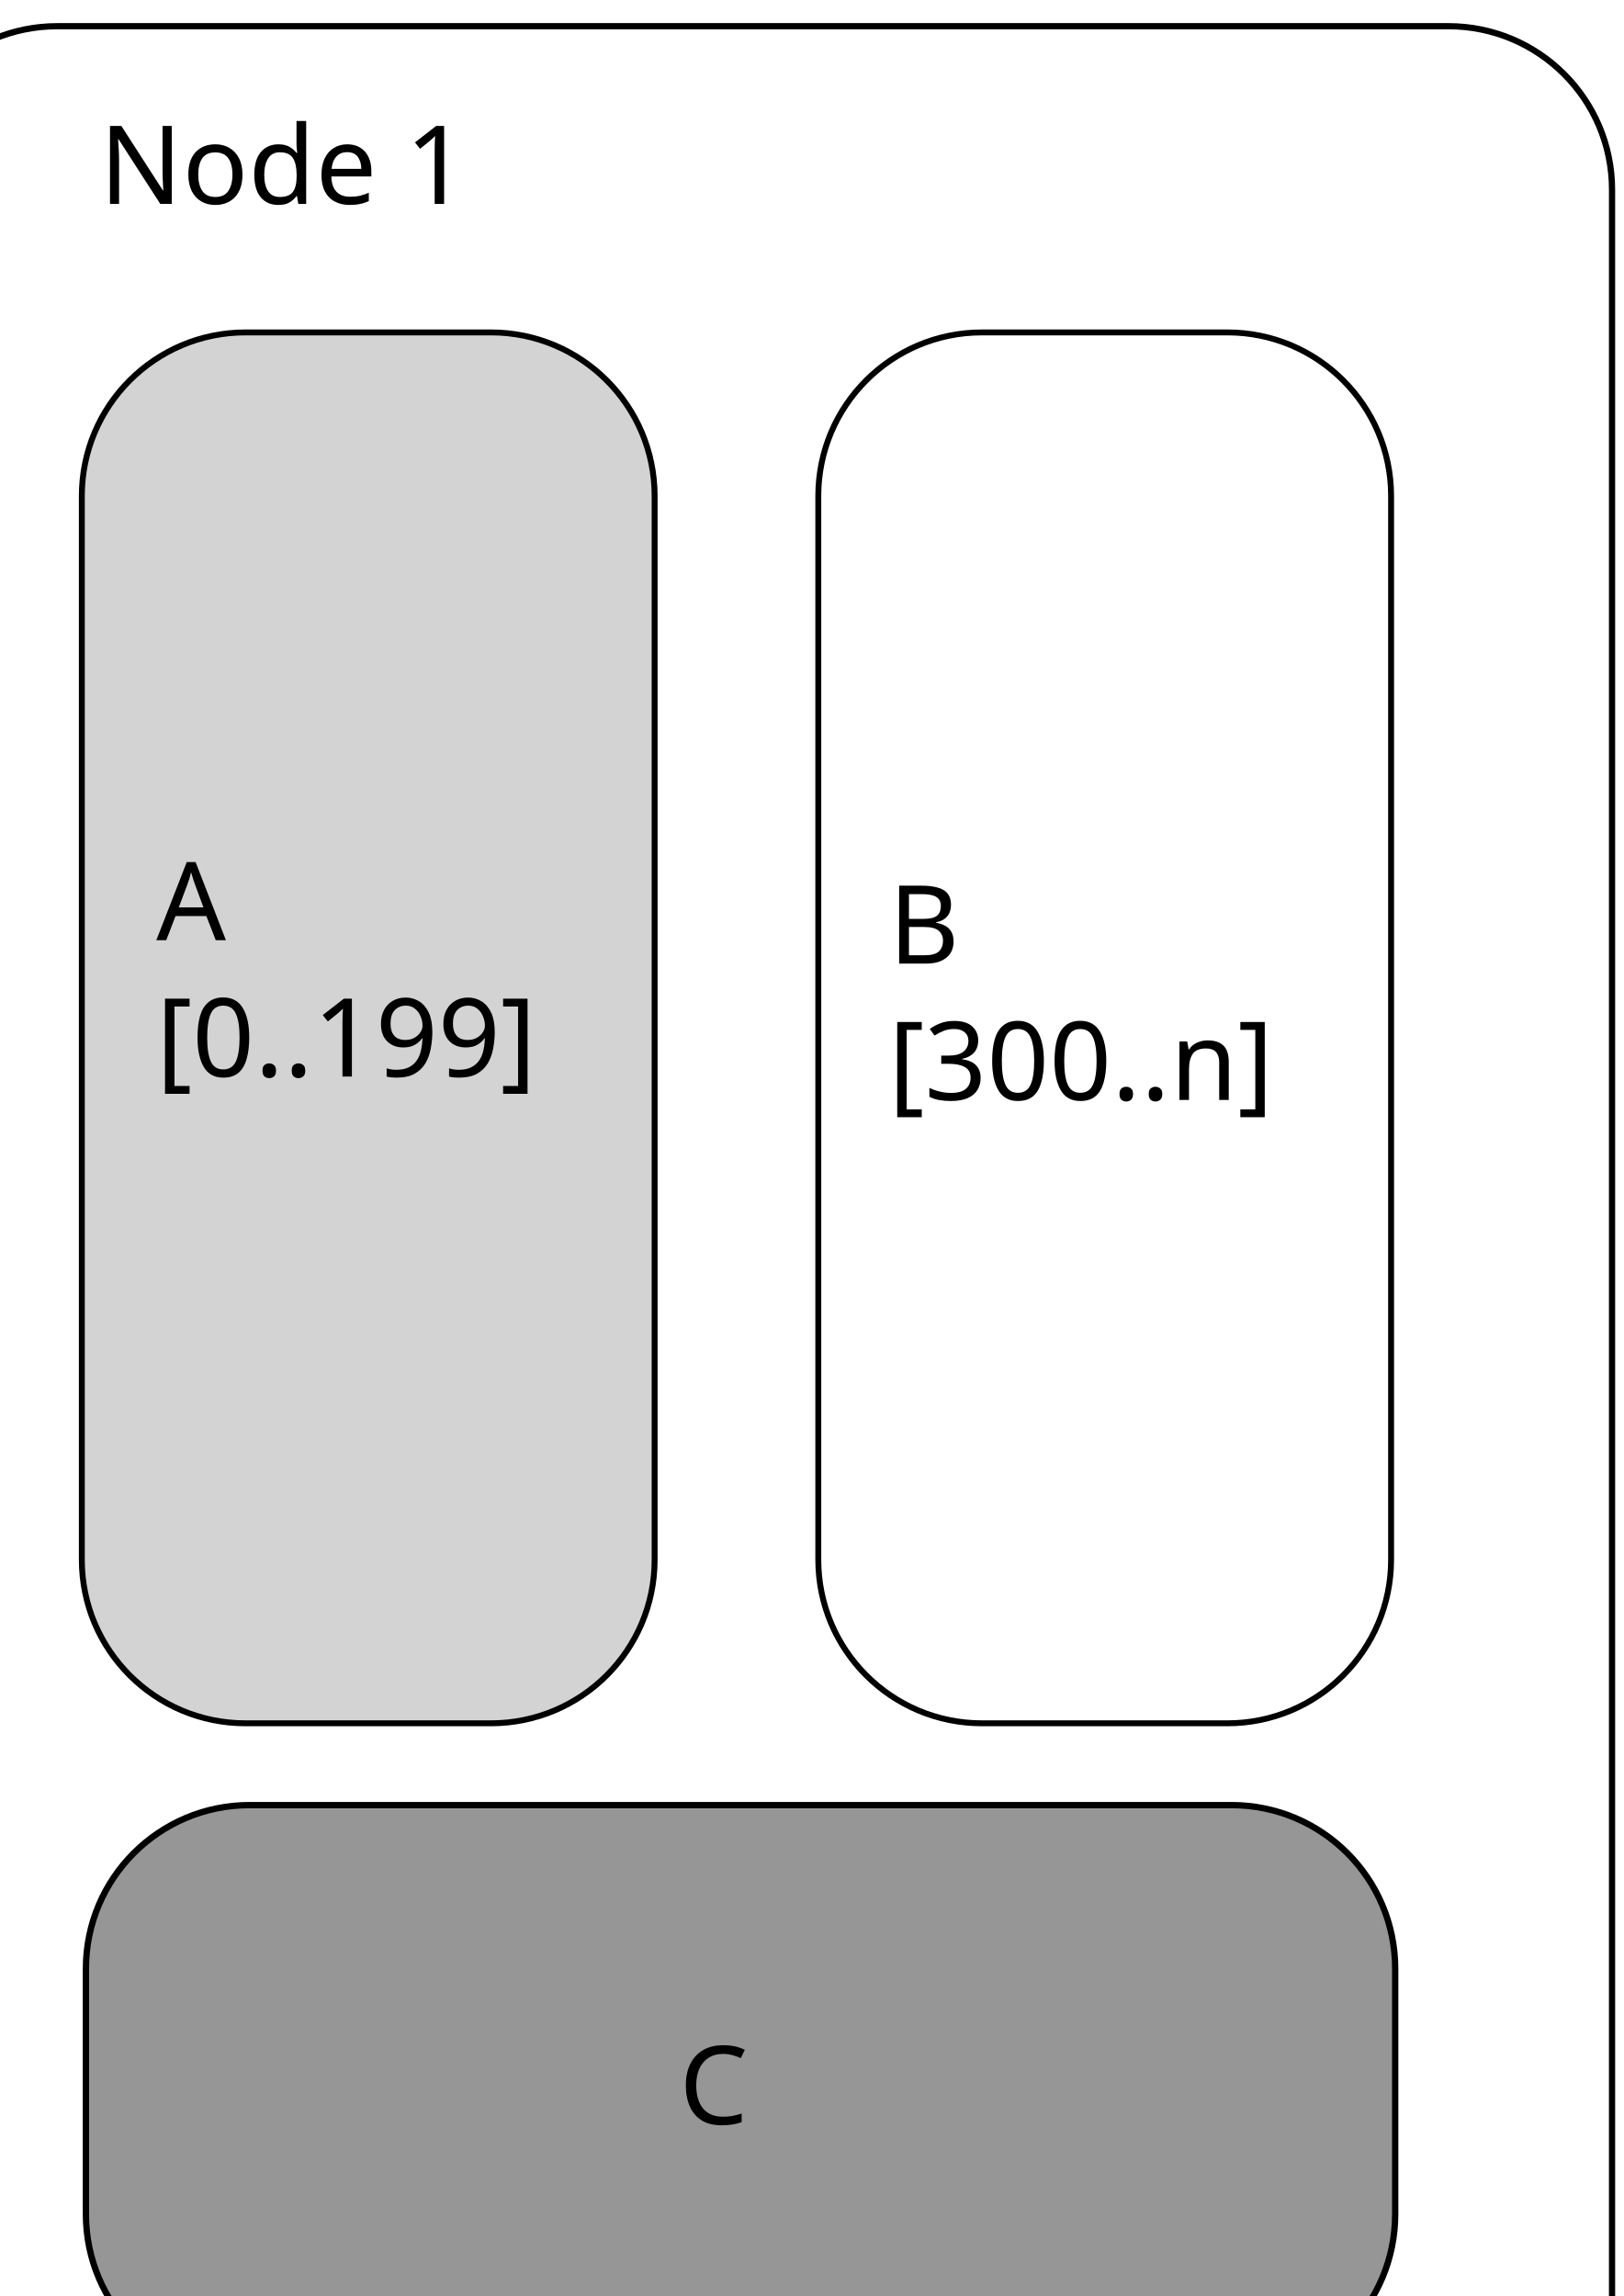
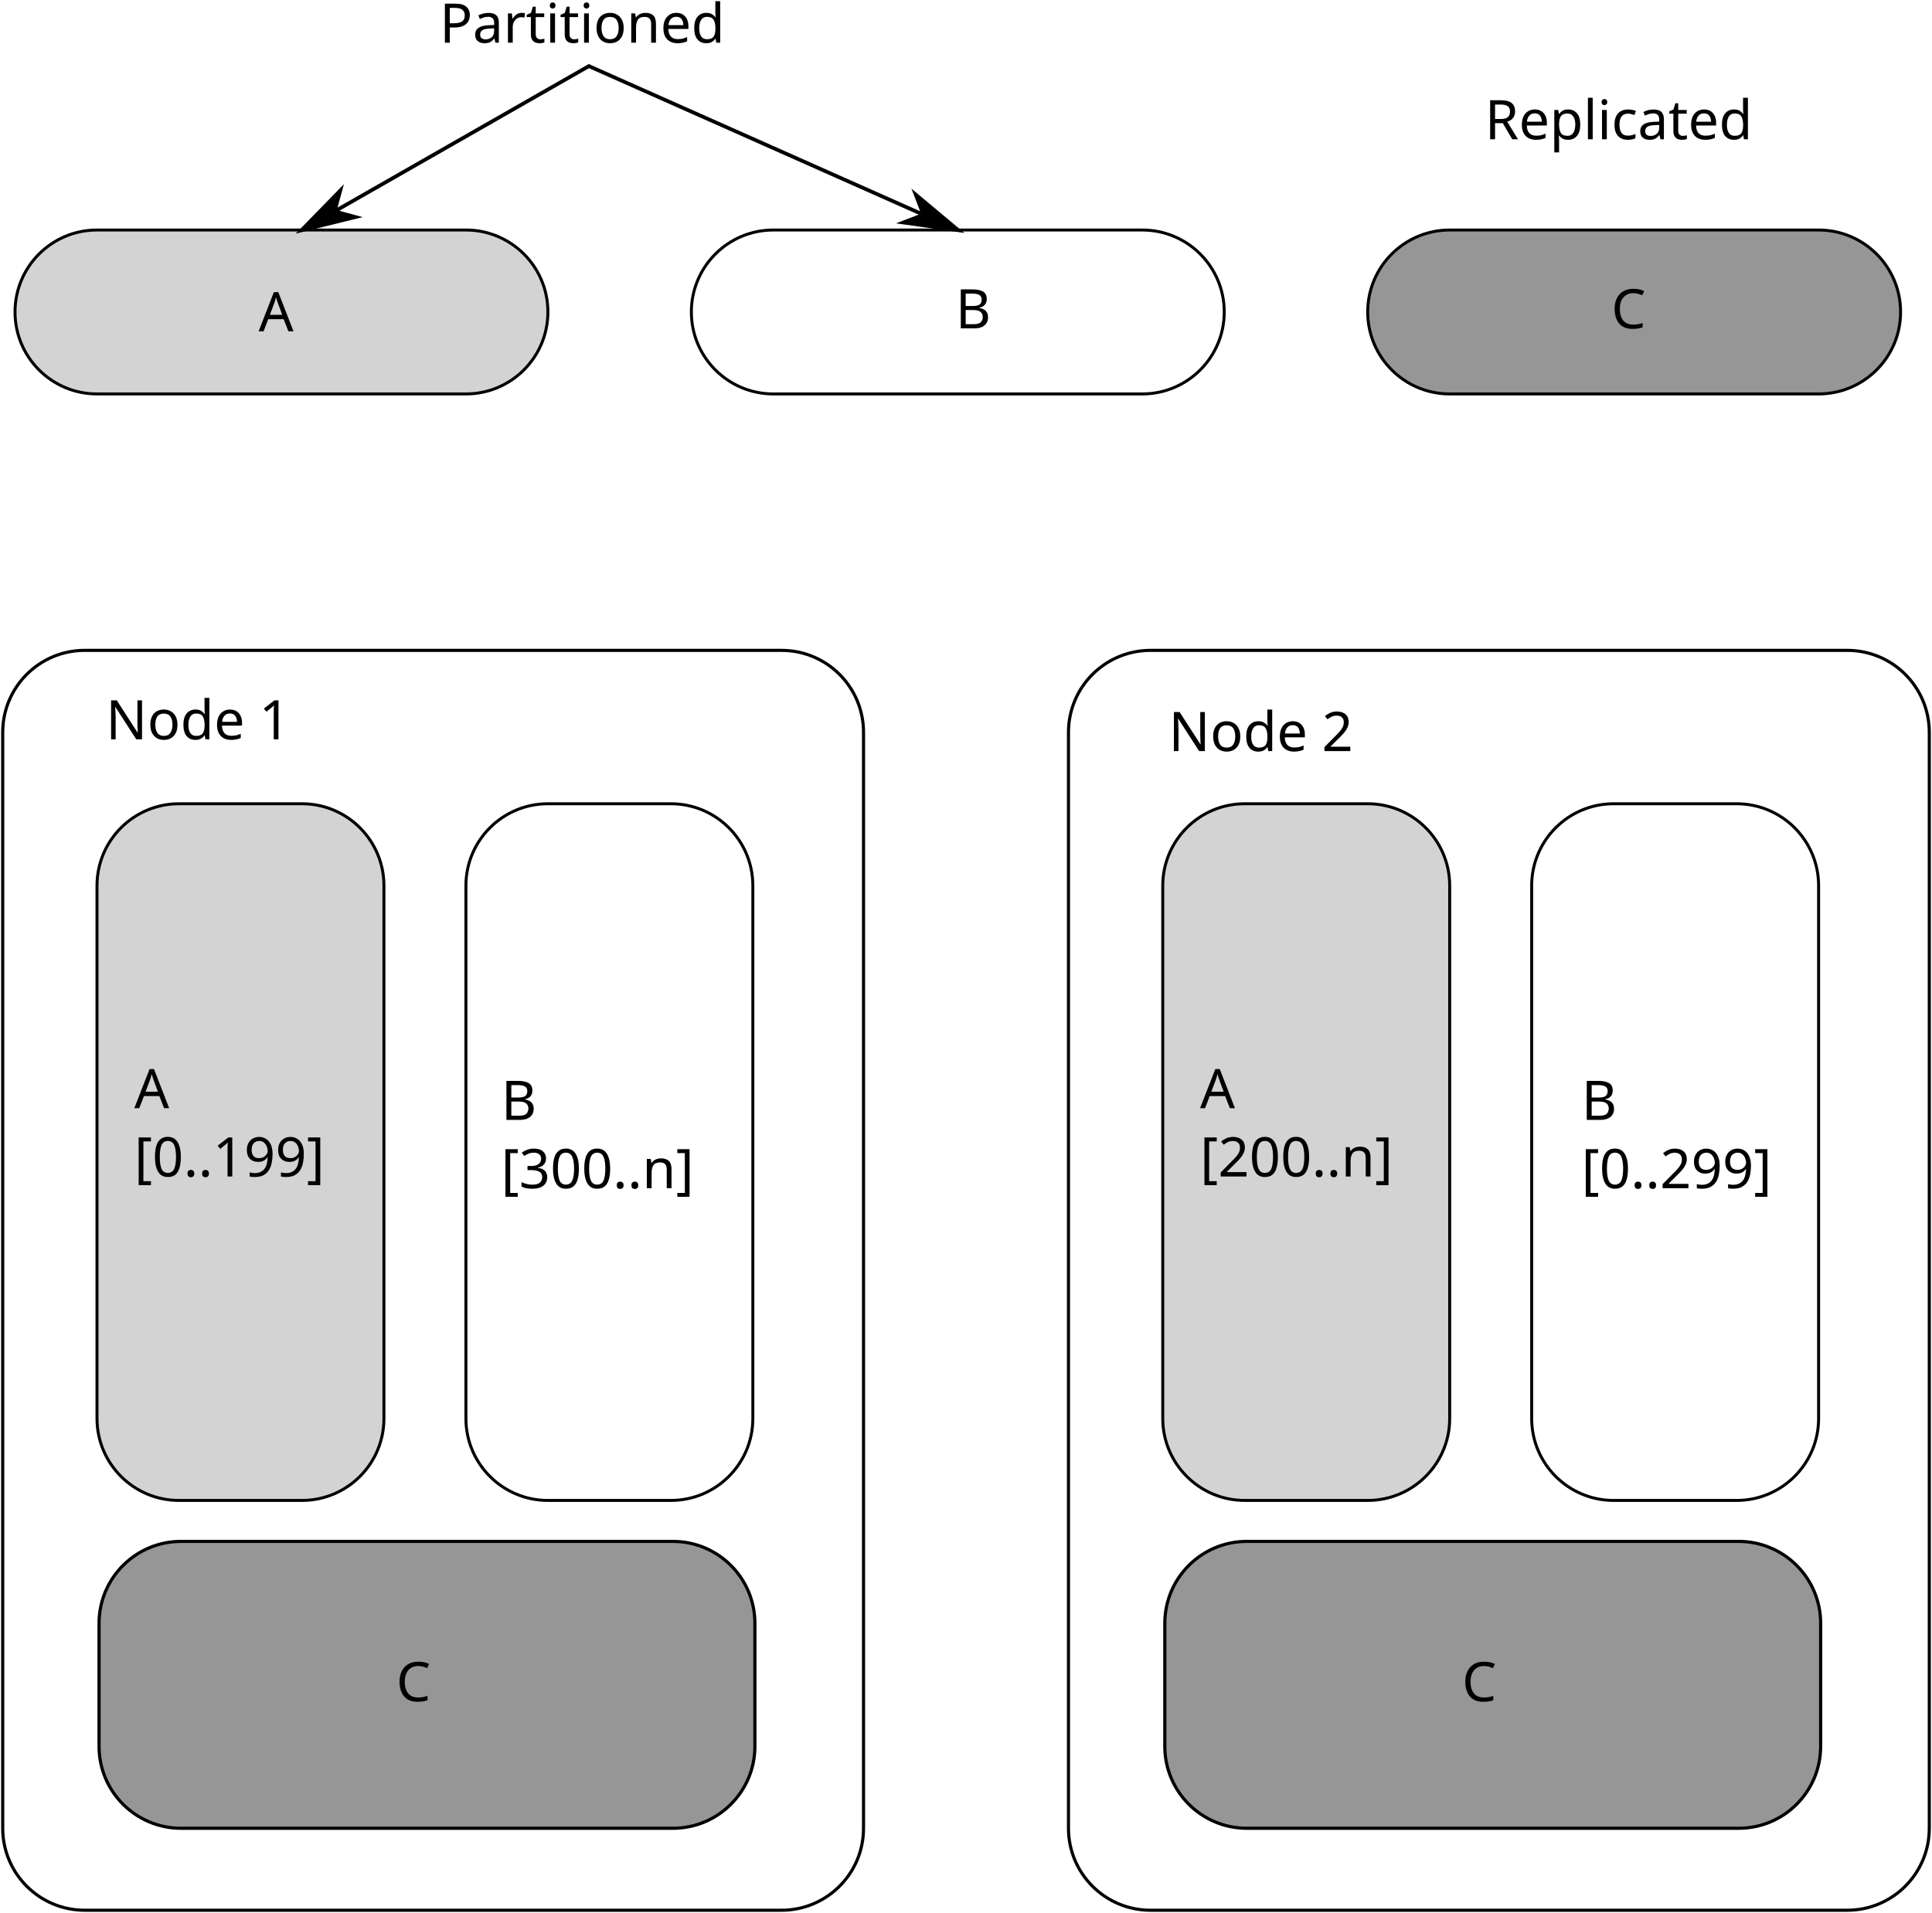
- <svg xmlns="http://www.w3.org/2000/svg" width="210mm" height="297mm" viewBox="0 0 210 297" version="1.1" id="svg5289">
+ <svg xmlns="http://www.w3.org/2000/svg" width="498.821mm" height="494.021mm" viewBox="0 0 498.821 494.021" version="1.1" id="svg5289">
  <defs id="defs5283">
-     <marker orient="auto" refY="0.0" refX="0.0" id="Arrow1Lstart" style="overflow:visible">
-       <path id="path4719" d="M 0.0,0.0 L 5.0,-5.0 L -12.5,0.0 L 5.0,5.0 L 0.0,0.0 z " style="fill-rule:evenodd;stroke:#000000;stroke-width:1pt;stroke-opacity:1;fill:#000000;fill-opacity:1" transform="scale(0.8) translate(12.5,0)" />
+     <marker orient="auto" refY="0" refX="0" id="Arrow1Lstart" style="overflow:visible">
+       <path id="path4719" d="M 0,0 5,-5 -12.5,0 5,5 Z" style="fill:#000000;fill-opacity:1;fill-rule:evenodd;stroke:#000000;stroke-width:1pt;stroke-opacity:1" transform="matrix(0.8,0,0,0.8,10,0)" />
    </marker>
-     <marker orient="auto" refY="0.0" refX="0.0" id="marker6145" style="overflow:visible;">
-       <path id="path6143" d="M 0.0,0.0 L 5.0,-5.0 L -12.5,0.0 L 5.0,5.0 L 0.0,0.0 z " style="fill-rule:evenodd;stroke:#000000;stroke-width:1pt;stroke-opacity:1;fill:#000000;fill-opacity:1" transform="scale(0.8) rotate(180) translate(12.5,0)" />
+     <marker orient="auto" refY="0" refX="0" id="marker6145" style="overflow:visible">
+       <path id="path6143" d="M 0,0 5,-5 -12.5,0 5,5 Z" style="fill:#000000;fill-opacity:1;fill-rule:evenodd;stroke:#000000;stroke-width:1pt;stroke-opacity:1" transform="matrix(-0.8,0,0,-0.8,-10,0)" />
    </marker>
-     <marker orient="auto" refY="0.0" refX="0.0" id="Arrow1Lend" style="overflow:visible;">
-       <path id="path4722" d="M 0.0,0.0 L 5.0,-5.0 L -12.5,0.0 L 5.0,5.0 L 0.0,0.0 z " style="fill-rule:evenodd;stroke:#000000;stroke-width:1pt;stroke-opacity:1;fill:#000000;fill-opacity:1" transform="scale(0.8) rotate(180) translate(12.5,0)" />
+     <marker orient="auto" refY="0" refX="0" id="Arrow1Lend" style="overflow:visible">
+       <path id="path4722" d="M 0,0 5,-5 -12.5,0 5,5 Z" style="fill:#000000;fill-opacity:1;fill-rule:evenodd;stroke:#000000;stroke-width:1pt;stroke-opacity:1" transform="matrix(-0.8,0,0,-0.8,-10,0)" />
    </marker>
  </defs>
-   <g id="layer1">
+   <g id="layer1" transform="translate(14.46046,164.5687)">
    <text xml:space="preserve" style="font-style:normal;font-weight:normal;font-size:10.583px;line-height:1.25;font-family:sans-serif;letter-spacing:0px;word-spacing:0px;fill:#000000;fill-opacity:1;stroke:none;stroke-width:0.265" x="23.435" y="121.619" id="text5889">
      <tspan id="tspan5887" x="23.435" y="121.619" style="font-size:14.111px;stroke-width:0.265">A</tspan>
      <tspan x="23.435" y="139.258" style="font-size:14.111px;stroke-width:0.265" id="tspan5891">[0..200]</tspan>
    </text>
    <rect style="opacity:1;fill:none;fill-opacity:1;stroke:#000000;stroke-width:0.804;stroke-linejoin:round;stroke-miterlimit:4;stroke-dasharray:none;stroke-opacity:1" id="rect5844" width="222.25" height="325.36" x="-13.758" y="3.39" ry="21.167" />
    <rect style="opacity:1;fill:#969696;fill-opacity:1;stroke:#000000;stroke-width:0.818;stroke-linejoin:round;stroke-miterlimit:4;stroke-dasharray:none;stroke-opacity:1" id="rect5846" width="169.333" height="74.083" x="11.112" y="233.5" ry="21.167" />
    <rect style="opacity:1;fill:#d3d3d3;fill-opacity:1;stroke:#000000;stroke-width:0.765;stroke-linejoin:round;stroke-miterlimit:4;stroke-dasharray:none;stroke-opacity:1" id="rect5848" width="74.083" height="179.917" x="10.583" y="43" ry="21.167" />
    <rect style="opacity:1;fill:none;fill-opacity:1;stroke:#000000;stroke-width:0.765;stroke-linejoin:round;stroke-miterlimit:4;stroke-dasharray:none;stroke-opacity:1" id="rect5848-3" width="74.083" height="179.917" x="105.833" y="43" ry="21.167" />
    <text xml:space="preserve" style="font-style:normal;font-weight:normal;font-size:10.583px;line-height:1.25;font-family:sans-serif;letter-spacing:0px;word-spacing:0px;fill:#000000;fill-opacity:1;stroke:none;stroke-width:0.265" x="87.842" y="274.775" id="text5867">
      <tspan id="tspan5865" x="87.842" y="274.775" style="font-size:14.111px;stroke-width:0.265">C</tspan>
    </text>
    <text xml:space="preserve" style="font-style:normal;font-weight:normal;font-size:10.583px;line-height:1.25;font-family:sans-serif;letter-spacing:0px;word-spacing:0px;fill:#000000;fill-opacity:1;stroke:none;stroke-width:0.265" x="114.918" y="124.643" id="text5889-0">
      <tspan id="tspan5887-6" x="114.918" y="124.643" style="font-size:14.111px;stroke-width:0.265">B</tspan>
      <tspan x="114.918" y="142.282" style="font-size:14.111px;stroke-width:0.265" id="tspan5891-3">[300..n]</tspan>
    </text>
    <text xml:space="preserve" style="font-style:normal;font-weight:normal;font-size:10.583px;line-height:1.25;font-family:sans-serif;letter-spacing:0px;word-spacing:0px;fill:#000000;fill-opacity:1;stroke:none;stroke-width:0.265" x="298.601" y="121.619" id="text5889-2">
      <tspan id="tspan5887-0" x="298.601" y="121.619" style="font-size:14.111px;stroke-width:0.265">A</tspan>
      <tspan x="298.601" y="139.258" style="font-size:14.111px;stroke-width:0.265" id="tspan5891-6">[201..n]</tspan>
    </text>
    <rect style="opacity:1;fill:none;fill-opacity:1;stroke:#000000;stroke-width:0.804;stroke-linejoin:round;stroke-miterlimit:4;stroke-dasharray:none;stroke-opacity:1" id="rect5844-1" width="222.25" height="325.36" x="261.408" y="3.39" ry="21.167" />
    <rect style="opacity:1;fill:#969696;fill-opacity:1;stroke:#000000;stroke-width:0.818;stroke-linejoin:round;stroke-miterlimit:4;stroke-dasharray:none;stroke-opacity:1" id="rect5846-5" width="169.333" height="74.083" x="286.279" y="233.5" ry="21.167" />
    <rect style="opacity:1;fill:#d3d3d3;fill-opacity:1;stroke:#000000;stroke-width:0.765;stroke-linejoin:round;stroke-miterlimit:4;stroke-dasharray:none;stroke-opacity:1" id="rect5848-5" width="74.083" height="179.917" x="285.75" y="43" ry="21.167" />
    <rect style="opacity:1;fill:none;fill-opacity:1;stroke:#000000;stroke-width:0.765;stroke-linejoin:round;stroke-miterlimit:4;stroke-dasharray:none;stroke-opacity:1" id="rect5848-3-4" width="74.083" height="179.917" x="381" y="43" ry="21.167" />
    <text xml:space="preserve" style="font-style:normal;font-weight:normal;font-size:10.583px;line-height:1.25;font-family:sans-serif;letter-spacing:0px;word-spacing:0px;fill:#000000;fill-opacity:1;stroke:none;stroke-width:0.265" x="363.008" y="274.775" id="text5867-7">
      <tspan id="tspan5865-6" x="363.008" y="274.775" style="font-size:14.111px;stroke-width:0.265">C</tspan>
    </text>
    <text xml:space="preserve" style="font-style:normal;font-weight:normal;font-size:10.583px;line-height:1.25;font-family:sans-serif;letter-spacing:0px;word-spacing:0px;fill:#000000;fill-opacity:1;stroke:none;stroke-width:0.265" x="393.851" y="124.643" id="text5889-0-5">
      <tspan id="tspan5887-6-6" x="393.851" y="124.643" style="font-size:14.111px;stroke-width:0.265">B</tspan>
      <tspan x="393.851" y="142.282" style="font-size:14.111px;stroke-width:0.265" id="tspan5891-3-9">[0..299]</tspan>
    </text>
    <rect style="opacity:1;fill:#d3d3d3;fill-opacity:1;stroke:#000000;stroke-width:0.765;stroke-linejoin:round;stroke-miterlimit:4;stroke-dasharray:none;stroke-opacity:1" id="rect5990" width="137.583" height="42.333" x="-10.583" y="-105.167" ry="21.167" />
    <rect style="opacity:1;fill:none;fill-opacity:1;stroke:#000000;stroke-width:0.765;stroke-linejoin:round;stroke-miterlimit:4;stroke-dasharray:none;stroke-opacity:1" id="rect5990-3" width="137.583" height="42.333" x="164.042" y="-105.167" ry="21.167" />
    <rect style="opacity:1;fill:#969696;fill-opacity:1;stroke:#000000;stroke-width:0.765;stroke-linejoin:round;stroke-miterlimit:4;stroke-dasharray:none;stroke-opacity:1" id="rect5990-3-7" width="137.583" height="42.333" x="338.667" y="-105.167" ry="21.167" />
    <text xml:space="preserve" style="font-style:normal;font-weight:normal;font-size:10.583px;line-height:1.25;font-family:sans-serif;letter-spacing:0px;word-spacing:0px;fill:#000000;fill-opacity:1;stroke:none;stroke-width:0.265" x="42.333" y="-84" id="text6035">
      <tspan id="tspan6033" x="42.333" y="-74.636" style="stroke-width:0.265" />
    </text>
    <text xml:space="preserve" style="font-style:normal;font-weight:normal;font-size:10.583px;line-height:1.25;font-family:sans-serif;letter-spacing:0px;word-spacing:0px;fill:#000000;fill-opacity:1;stroke:none;stroke-width:0.265" x="52.312" y="-79.011" id="text5867-4">
      <tspan id="tspan5865-5" x="52.312" y="-79.011" style="font-size:14.111px;stroke-width:0.265">A</tspan>
    </text>
    <text xml:space="preserve" style="font-style:normal;font-weight:normal;font-size:10.583px;line-height:1.25;font-family:sans-serif;letter-spacing:0px;word-spacing:0px;fill:#000000;fill-opacity:1;stroke:none;stroke-width:0.265" x="232.229" y="-79.767" id="text5867-4-2">
      <tspan id="tspan5865-5-5" x="232.229" y="-79.767" style="font-size:14.111px;stroke-width:0.265">B</tspan>
    </text>
    <text xml:space="preserve" style="font-style:normal;font-weight:normal;font-size:10.583px;line-height:1.25;font-family:sans-serif;letter-spacing:0px;word-spacing:0px;fill:#000000;fill-opacity:1;stroke:none;stroke-width:0.265" x="401.562" y="-79.767" id="text5867-4-2-4">
      <tspan id="tspan5865-5-5-7" x="401.562" y="-79.767" style="font-size:14.111px;stroke-width:0.265">C</tspan>
    </text>
    <text xml:space="preserve" style="font-style:normal;font-weight:normal;font-size:10.583px;line-height:1.25;font-family:sans-serif;letter-spacing:0px;word-spacing:0px;fill:#000000;fill-opacity:1;stroke:none;stroke-width:0.265" x="99.03" y="-153.548" id="text6115">
      <tspan id="tspan6113" x="99.03" y="-153.548" style="font-size:14.111px;stroke-width:0.265">Partitioned</tspan>
    </text>
    <text xml:space="preserve" style="font-style:normal;font-weight:normal;font-size:10.583px;line-height:1.25;font-family:sans-serif;letter-spacing:0px;word-spacing:0px;fill:#000000;fill-opacity:1;stroke:none;stroke-width:0.265" x="368.905" y="-128.601" id="text6119">
      <tspan id="tspan6117" x="368.905" y="-128.601" style="font-size:14.111px;stroke-width:0.265">Replicated</tspan>
    </text>
-     <path style="fill:none;stroke:#000000;stroke-width:0.965;stroke-linecap:butt;stroke-linejoin:miter;stroke-opacity:1;stroke-miterlimit:4;stroke-dasharray:none;marker-end:url(#Arrow1Lend);marker-start:url(#Arrow1Lstart)" d="m 63.5,-105.167 c 0,0 0,0 74.083,-42.333 l 95.25,42.333" id="path6121" />
+     <path style="fill:none;stroke:#000000;stroke-width:0.965;stroke-linecap:butt;stroke-linejoin:miter;stroke-miterlimit:4;stroke-dasharray:none;stroke-opacity:1;marker-start:url(#Arrow1Lstart);marker-end:url(#Arrow1Lend)" d="m 63.5,-105.167 c 0,0 0,0 74.083,-42.333 l 95.25,42.333" id="path6121" />
    <text xml:space="preserve" style="font-style:normal;font-weight:normal;font-size:10.583px;line-height:1.25;font-family:sans-serif;letter-spacing:0px;word-spacing:0px;fill:#000000;fill-opacity:1;stroke:none;stroke-width:0.265" x="12.851" y="26.369" id="text6115-4">
      <tspan id="tspan6113-4" x="12.851" y="26.369" style="font-size:14.111px;stroke-width:0.265">Node 1</tspan>
    </text>
    <text xml:space="preserve" style="font-style:normal;font-weight:normal;font-size:10.583px;line-height:1.25;font-family:sans-serif;letter-spacing:0px;word-spacing:0px;fill:#000000;fill-opacity:1;stroke:none;stroke-width:0.265" x="287.262" y="29.393" id="text6115-4-3">
      <tspan id="tspan6113-4-0" x="287.262" y="29.393" style="font-size:14.111px;stroke-width:0.265">Node 2</tspan>
    </text>
    <text xml:space="preserve" style="font-style:normal;font-weight:normal;font-size:10.583px;line-height:1.25;font-family:sans-serif;letter-spacing:0px;word-spacing:0px;fill:#000000;fill-opacity:1;stroke:none;stroke-width:0.265" x="20.219" y="121.619" id="text5889-2-8">
      <tspan id="tspan5887-0-8" x="20.219" y="121.619" style="font-size:14.111px;stroke-width:0.265">A</tspan>
      <tspan x="20.219" y="139.258" style="font-size:14.111px;stroke-width:0.265" id="tspan5891-6-4">[0..199]</tspan>
    </text>
    <text xml:space="preserve" style="font-style:normal;font-weight:normal;font-size:10.583px;line-height:1.25;font-family:sans-serif;letter-spacing:0px;word-spacing:0px;fill:#000000;fill-opacity:1;stroke:none;stroke-width:0.265" x="295.386" y="121.619" id="text5889-2-8-9">
      <tspan id="tspan5887-0-8-2" x="295.386" y="121.619" style="font-size:14.111px;stroke-width:0.265">A</tspan>
      <tspan x="295.386" y="139.258" style="font-size:14.111px;stroke-width:0.265" id="tspan5891-6-4-0">[200..n]</tspan>
    </text>
  </g>
</svg>
